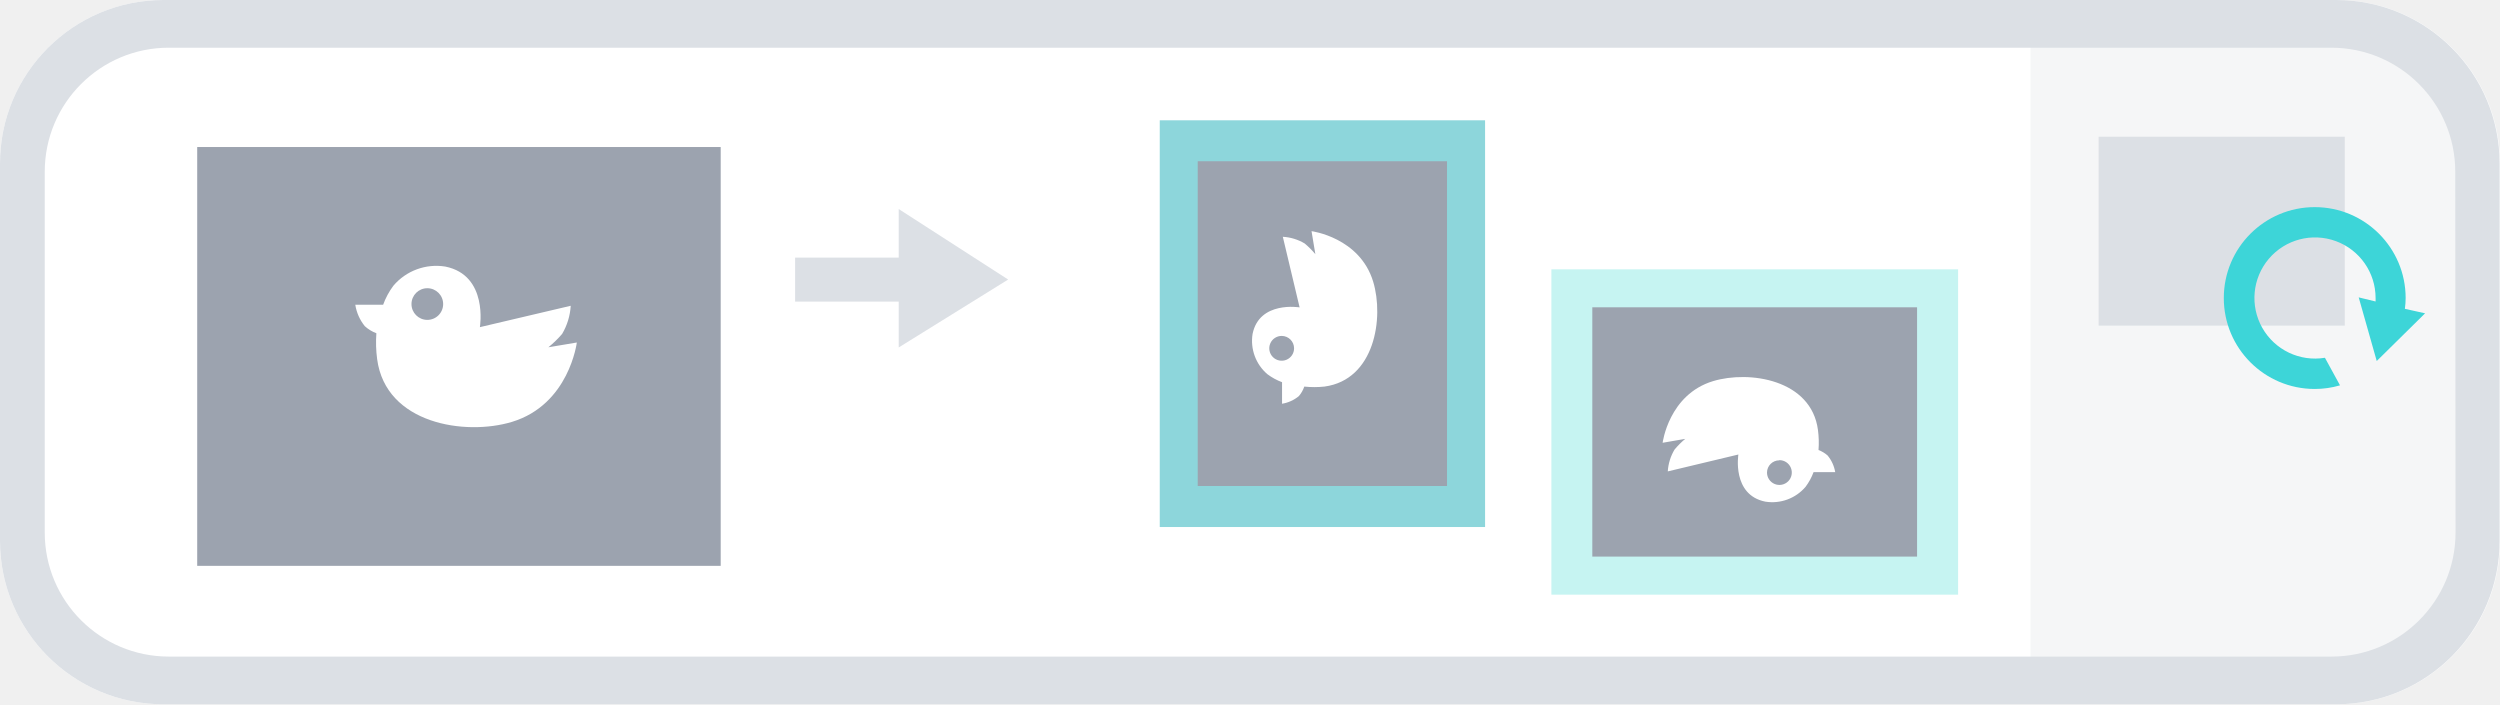
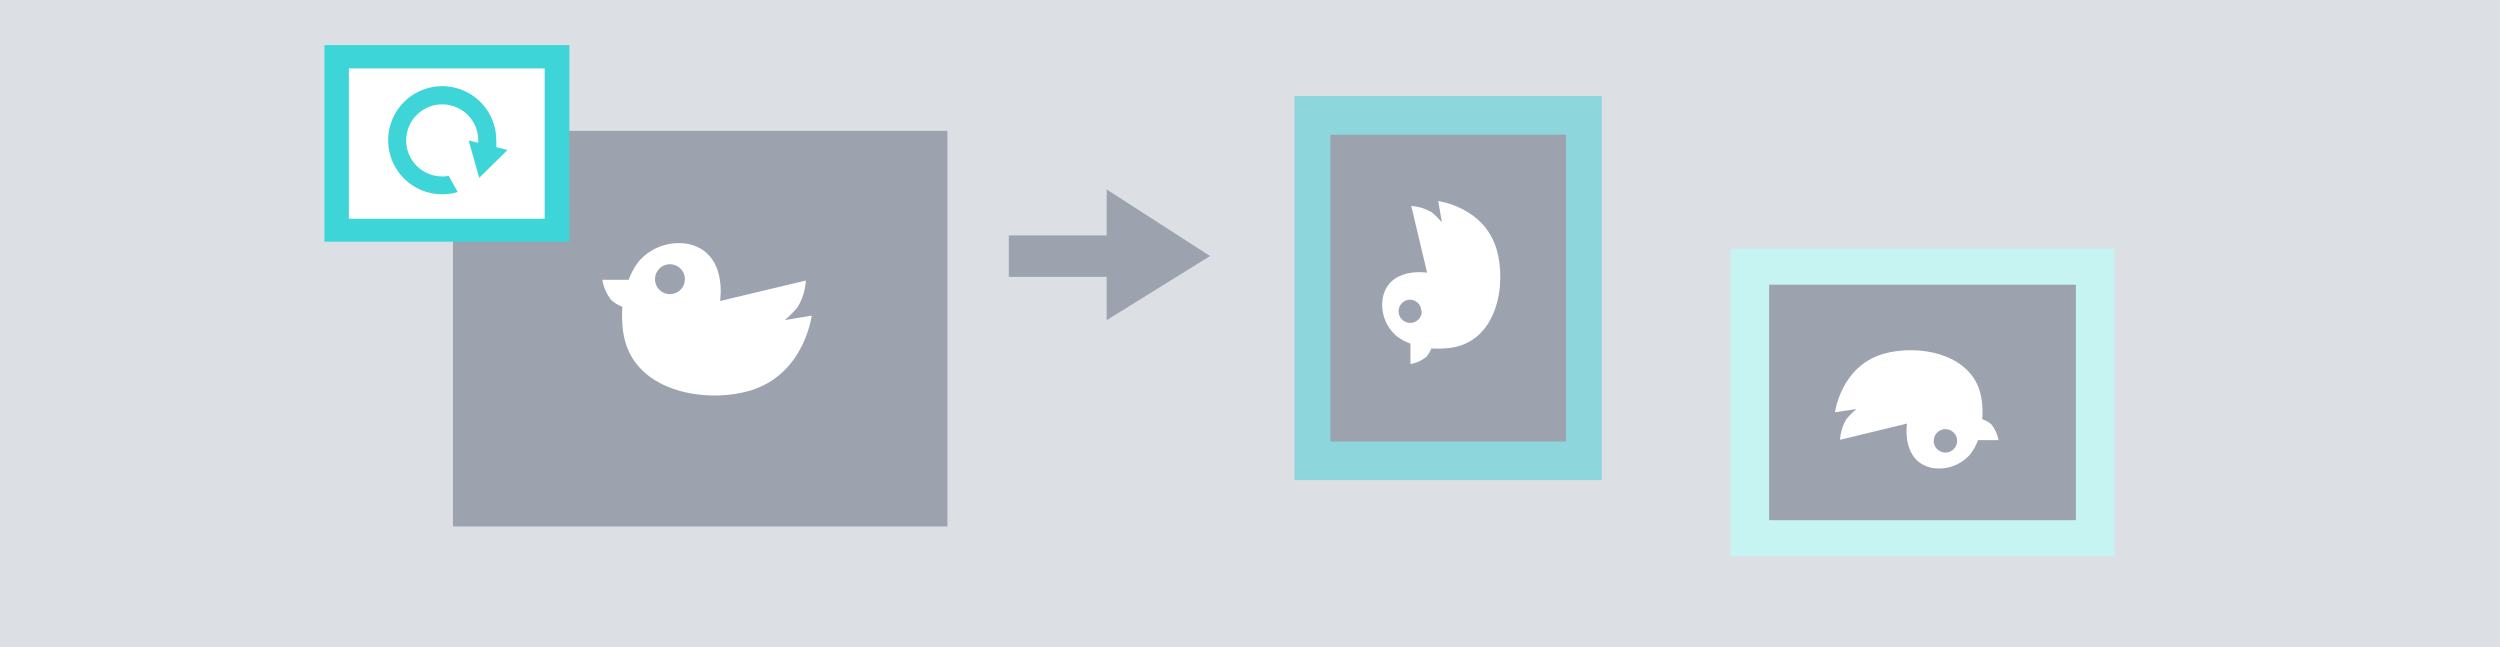
- <svg xmlns="http://www.w3.org/2000/svg" viewBox="0 0 262.04 73.82">
+ <svg xmlns="http://www.w3.org/2000/svg" viewBox="0 0 277.41 71.79">
  <defs>
-     <style>.cls-1{fill:#fff;}.cls-2{fill:#f5f6f7;}.cls-3{fill:#dce0e5;}.cls-4{fill:#8dd6db;}.cls-5{fill:#9ca3af;}.cls-6{fill:#c6f4f2;}.cls-7{fill:#3dd5d8;}</style>
+     <style>.cls-1{fill:#dce0e5;}.cls-2{fill:#9ca3af;}.cls-3{fill:#fff;}.cls-4{fill:#8dd6db;}.cls-5{fill:#c6f4f2;}.cls-6{fill:#3dd5d8;}</style>
  </defs>
  <g id="レイヤー_2" data-name="レイヤー 2">
    <g id="レイヤー_2-2" data-name="レイヤー 2">
-       <rect class="cls-1" width="262.04" height="73.82" rx="17.14" />
-       <path class="cls-2" d="M246.52,71.61H212.83V2.44h33.69c7.1,0,12.86,6.32,12.86,14.11v41C259.38,65.29,253.62,71.61,246.52,71.61Z" />
-       <path class="cls-3" d="M244.9,0H17.14A17.14,17.14,0,0,0,0,17.14V56.68A17.14,17.14,0,0,0,17.14,73.82H244.9A17.14,17.14,0,0,0,262,56.68V17.14A17.14,17.14,0,0,0,244.9,0Zm12.48,55.82a13,13,0,0,1-13,13H17.69a13,13,0,0,1-13-13V18a13,13,0,0,1,13-13H244.35a13,13,0,0,1,13,13Z" />
+       <rect class="cls-1" width="277.41" height="71.79" />
    </g>
    <g id="レイヤー_1-2" data-name="レイヤー 1">
-       <rect class="cls-3" x="219.97" y="14.33" width="25.8" height="19.8" />
-       <rect class="cls-4" x="121.56" y="12.61" width="34.1" height="42.63" />
-       <rect class="cls-5" x="121.59" y="20.86" width="34.04" height="26.13" transform="translate(104.68 172.53) rotate(-90)" />
-       <path class="cls-1" d="M137.87,26.64a8.9,8.9,0,0,0-1.12-1.12,5,5,0,0,0-2.29-.7l1.76,7.4S132,31.51,131.29,35a4.6,4.6,0,0,0,1.55,4.22,6.12,6.12,0,0,0,1.54.84v2.26a3.73,3.73,0,0,0,1.76-.8,3,3,0,0,0,.57-1,10.09,10.09,0,0,0,2.11,0c5.28-.71,6.26-7.2,5.11-11-1.41-4.64-6.46-5.29-6.46-5.29Zm-2.23,9.86a1.3,1.3,0,1,1-1.29-1.29A1.3,1.3,0,0,1,135.64,36.5Z" />
-       <rect class="cls-6" x="162.61" y="28.23" width="42.63" height="34.1" />
-       <rect class="cls-5" x="166.9" y="32.22" width="34.04" height="26.13" transform="translate(367.84 90.56) rotate(180)" />
-       <path class="cls-1" d="M176.64,46a8.9,8.9,0,0,0-1.12,1.12,5.07,5.07,0,0,0-.71,2.29l7.4-1.77s-.7,4.23,2.82,4.94a4.59,4.59,0,0,0,4.22-1.55,6.12,6.12,0,0,0,.84-1.54h2.27a3.71,3.71,0,0,0-.8-1.75,3.08,3.08,0,0,0-.95-.57,10.11,10.11,0,0,0-.06-2.11c-.7-5.28-7.19-6.26-11-5.11-4.64,1.41-5.28,6.46-5.28,6.46Zm9.86,2.23a1.3,1.3,0,1,1-1.29,1.29A1.29,1.29,0,0,1,186.5,48.25Z" />
-       <polygon class="cls-3" points="83.34 27 83.34 31.61 94.2 31.61 94.2 36.42 105.67 29.3 94.2 21.91 94.2 27 83.34 27" />
-       <rect class="cls-5" x="20.67" y="15.41" width="54.87" height="43.9" />
-       <path class="cls-1" d="M57.48,36.4A11.36,11.36,0,0,0,58.92,35a6.53,6.53,0,0,0,.9-2.95L50.3,34.29s.91-5.44-3.63-6.35a5.9,5.9,0,0,0-5.43,2,7.65,7.65,0,0,0-1.08,2H37.24a4.73,4.73,0,0,0,1,2.25,3.8,3.8,0,0,0,1.21.74,13.2,13.2,0,0,0,.08,2.71c.9,6.81,9.26,8.06,14.13,6.58,6-1.82,6.8-8.32,6.8-8.32Zm-12.7-2.87a1.66,1.66,0,1,1,1.67-1.66A1.66,1.66,0,0,1,44.78,33.53Z" />
-       <path class="cls-7" d="M252.07,32.37a8.35,8.35,0,0,0,.08-1.13,9.53,9.53,0,1,0-9.53,9.53,9.28,9.28,0,0,0,2.65-.38l-1.58-2.89A6.35,6.35,0,1,1,249,31.24c0,.12,0,.24,0,.36l-1.77-.43,1.89,6.67,5.07-5Z" />
+       <polygon class="cls-2" points="111.94 26.12 111.94 30.72 122.8 30.72 122.8 35.53 134.27 28.41 122.8 21.02 122.8 26.12 111.94 26.12" />
+       <rect class="cls-2" x="50.26" y="14.52" width="54.87" height="43.9" />
+       <path class="cls-3" d="M87.08,35.52a11.26,11.26,0,0,0,1.43-1.44,6.46,6.46,0,0,0,.91-2.95L79.9,33.4s.91-5.44-3.63-6.35a5.89,5.89,0,0,0-5.43,2,7.33,7.33,0,0,0-1.08,2H66.84a4.84,4.84,0,0,0,1,2.26,3.91,3.91,0,0,0,1.22.73,13.28,13.28,0,0,0,.08,2.72c.9,6.8,9.25,8.05,14.13,6.57,6-1.81,6.8-8.31,6.8-8.31Zm-12.7-2.88A1.66,1.66,0,1,1,76,31,1.66,1.66,0,0,1,74.38,32.64Z" />
+       <rect class="cls-4" x="143.64" y="10.65" width="34.1" height="42.63" />
+       <rect class="cls-2" x="143.67" y="18.91" width="34.04" height="26.13" transform="translate(128.72 192.66) rotate(-90)" />
+       <path class="cls-3" d="M160,24.68a8.72,8.72,0,0,0-1.11-1.11,5,5,0,0,0-2.29-.71l1.76,7.4s-4.23-.71-4.93,2.82a4.58,4.58,0,0,0,1.55,4.22,6,6,0,0,0,1.53.84V40.4a3.71,3.71,0,0,0,1.75-.8,2.93,2.93,0,0,0,.57-.94,10.84,10.84,0,0,0,2.11-.06c5.29-.71,6.26-7.2,5.11-11-1.41-4.64-6.46-5.29-6.46-5.29Zm-2.23,9.87a1.29,1.29,0,1,1-1.29-1.3A1.29,1.29,0,0,1,157.72,34.55Z" />
+       <rect class="cls-5" x="192.01" y="27.6" width="42.63" height="34.1" />
+       <rect class="cls-2" x="196.3" y="31.59" width="34.04" height="26.13" transform="translate(426.65 89.31) rotate(180)" />
+       <path class="cls-3" d="M206,45.39a8.9,8.9,0,0,0-1.12,1.12,5,5,0,0,0-.7,2.29L211.61,47s-.7,4.22,2.82,4.93a4.59,4.59,0,0,0,4.22-1.55,6.12,6.12,0,0,0,.84-1.54h2.27a3.73,3.73,0,0,0-.8-1.76,3.08,3.08,0,0,0-1-.57,10.13,10.13,0,0,0-.06-2.11c-.7-5.28-7.19-6.26-11-5.11-4.64,1.41-5.28,6.46-5.28,6.46Zm9.86,2.23a1.3,1.3,0,1,1-1.29,1.3A1.3,1.3,0,0,1,215.9,47.62Z" />
+     </g>
+     <g id="レイヤー_4" data-name="レイヤー 4">
+       <rect class="cls-3" x="36.96" y="7.04" width="24.69" height="19.12" />
+       <path class="cls-6" d="M36,5V26.82H63.18V5ZM60.44,24.27H38.71V7.59H60.44Z" />
+       <path class="cls-6" d="M55.07,16.33a5.36,5.36,0,0,0,0-.7,6,6,0,1,0-4.28,5.68l-1-1.79a4.62,4.62,0,0,1-.66.06,4,4,0,1,1,3.94-3.95c0,.07,0,.15,0,.22L52,15.58l1.18,4.15,3.14-3.09Z" />
    </g>
  </g>
</svg>
